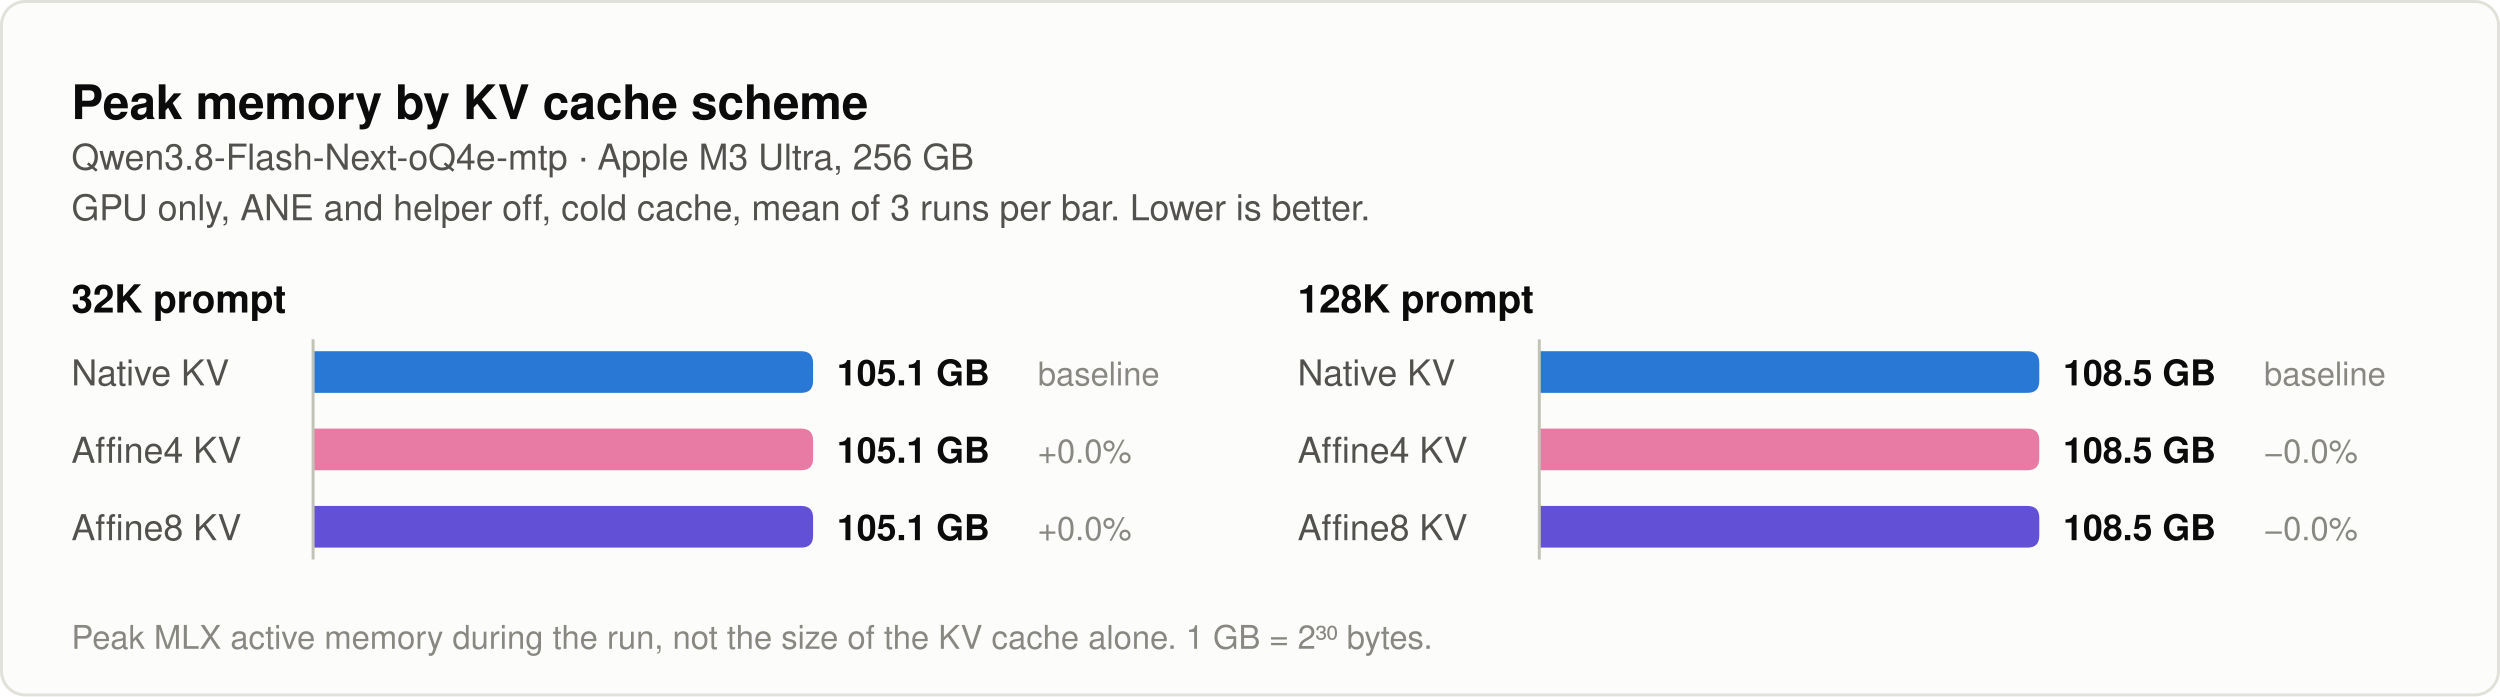
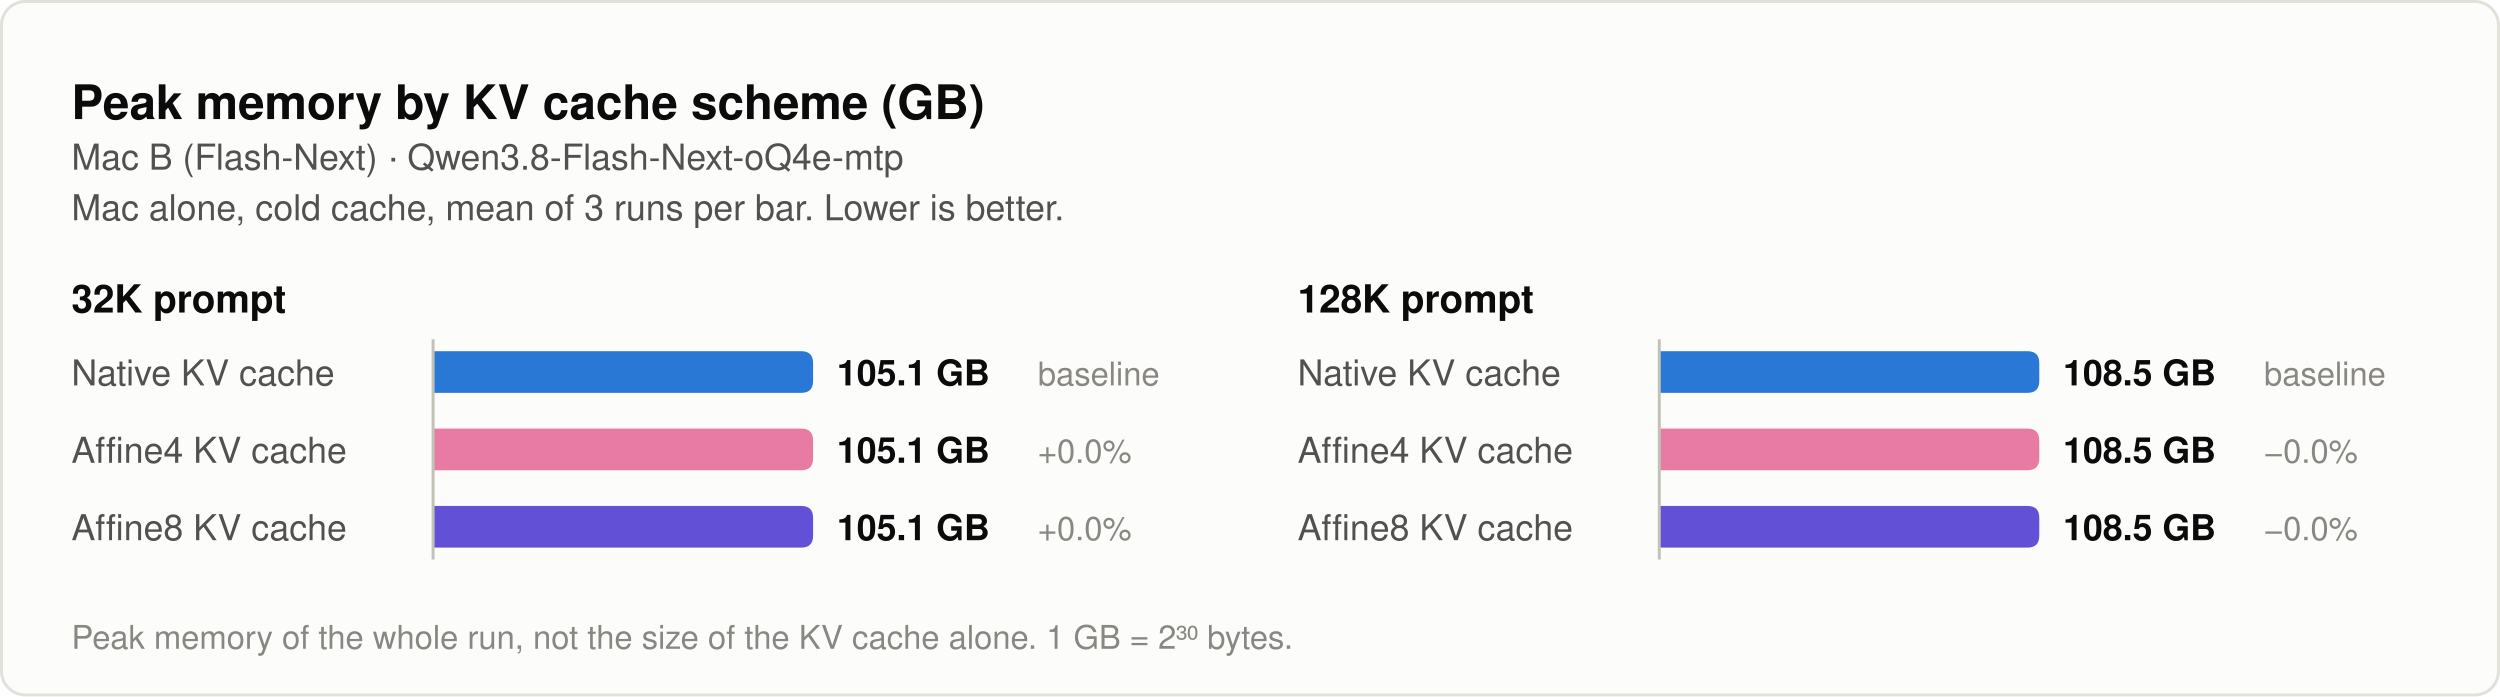
- <svg xmlns="http://www.w3.org/2000/svg" width="840" height="234" viewBox="0 0 840 234" role="img" aria-label="Peak memory by KV cache scheme Qwen3.8-Flash-Next-oQ4e-mtp · Apple M3 Ultra, 256 GB GPU only, ANE and helper off, cold cache, mean of 3 runs per bar. Lower is better." font-family="system-ui, -apple-system, 'Segoe UI', Helvetica, Arial, sans-serif">
+ <svg xmlns="http://www.w3.org/2000/svg" width="840" height="234" viewBox="0 0 840 234" role="img" aria-label="Peak memory by KV cache scheme (GB) Mac B (Flash-Next) · Qwen3.8-Flash-Next-oQ4e-mtp Mac alone, cold cache, mean of 3 runs per bar. Lower is better." font-family="system-ui, -apple-system, 'Segoe UI', Helvetica, Arial, sans-serif">
  <rect x="0.5" y="0.5" width="839" height="233" fill="#fcfcfb" rx="8" stroke="#e1e0d9" stroke-width="1" />
-   <text x="24" y="40" font-size="16" fill="#0b0b0b" font-weight="600">Peak memory by KV cache scheme</text>
-   <text x="24" y="57" font-size="12" fill="#52514e">Qwen3.8-Flash-Next-oQ4e-mtp · Apple M3 Ultra, 256 GB</text>
-   <text x="24" y="74" font-size="12" fill="#52514e">GPU only, ANE and helper off, cold cache, mean of 3 runs per bar. Lower is better.</text>
+   <text x="24" y="40" font-size="16" fill="#0b0b0b" font-weight="600">Peak memory by KV cache scheme (GB)</text>
+   <text x="24" y="57" font-size="12" fill="#52514e">Mac B (Flash-Next) · Qwen3.8-Flash-Next-oQ4e-mtp</text>
+   <text x="24" y="74" font-size="12" fill="#52514e">Mac alone, cold cache, mean of 3 runs per bar. Lower is better.</text>
  <text x="24" y="105" font-size="13" fill="#0b0b0b" font-weight="600">32K prompt</text>
-   <text x="24" y="129.5" font-size="12" fill="#52514e">Native KV</text>
-   <path d="M105.2,118 H269.19 Q273.19,118 273.19,122 V128 Q273.19,132 269.19,132 H105.2 Z" fill="#2a78d6" />
-   <text x="281.19" y="129.5" font-size="12" fill="#0b0b0b" font-weight="600">105.1 GB</text>
-   <text x="348.71" y="129.5" font-size="11" fill="#898781">baseline</text>
-   <text x="24" y="155.5" font-size="12" fill="#52514e">Affine4 KV</text>
-   <path d="M105.2,144 H269.2 Q273.2,144 273.2,148 V154 Q273.2,158 269.2,158 H105.2 Z" fill="#e87ba4" />
+   <text x="24" y="129.5" font-size="12" fill="#52514e">Native KV cache</text>
+   <path d="M145.52,118 H269.2 Q273.2,118 273.2,122 V128 Q273.2,132 269.2,132 H145.52 Z" fill="#2a78d6" />
+   <text x="281.2" y="129.5" font-size="12" fill="#0b0b0b" font-weight="600">105.1 GB</text>
+   <text x="348.72" y="129.5" font-size="11" fill="#898781">baseline</text>
+   <text x="24" y="155.5" font-size="12" fill="#52514e">Affine4 KV cache</text>
+   <path d="M145.52,144 H269.2 Q273.2,144 273.2,148 V154 Q273.2,158 269.2,158 H145.52 Z" fill="#e87ba4" />
  <text x="281.2" y="155.5" font-size="12" fill="#0b0b0b" font-weight="600">105.1 GB</text>
  <text x="348.72" y="155.5" font-size="11" fill="#898781">+0.0%</text>
-   <text x="24" y="181.5" font-size="12" fill="#52514e">Affine8 KV</text>
-   <path d="M105.2,170 H269.2 Q273.2,170 273.2,174 V180 Q273.2,184 269.2,184 H105.2 Z" fill="#6250d6" />
+   <text x="24" y="181.5" font-size="12" fill="#52514e">Affine8 KV cache</text>
+   <path d="M145.52,170 H269.2 Q273.2,170 273.2,174 V180 Q273.2,184 269.2,184 H145.52 Z" fill="#6250d6" />
  <text x="281.2" y="181.5" font-size="12" fill="#0b0b0b" font-weight="600">105.1 GB</text>
  <text x="348.72" y="181.5" font-size="11" fill="#898781">+0.0%</text>
-   <line x1="105.2" y1="114" x2="105.2" y2="188" stroke="#c3c2b7" stroke-width="1" />
+   <line x1="145.52" y1="114" x2="145.52" y2="188" stroke="#c3c2b7" stroke-width="1" />
  <text x="436" y="105" font-size="13" fill="#0b0b0b" font-weight="600">128K prompt</text>
-   <text x="436" y="129.5" font-size="12" fill="#52514e">Native KV</text>
-   <path d="M517.2,118 H681.2 Q685.2,118 685.2,122 V128 Q685.2,132 681.2,132 H517.2 Z" fill="#2a78d6" />
+   <text x="436" y="129.5" font-size="12" fill="#52514e">Native KV cache</text>
+   <path d="M557.52,118 H681.2 Q685.2,118 685.2,122 V128 Q685.2,132 681.2,132 H557.52 Z" fill="#2a78d6" />
  <text x="693.2" y="129.5" font-size="12" fill="#0b0b0b" font-weight="600">108.5 GB</text>
  <text x="760.72" y="129.5" font-size="11" fill="#898781">baseline</text>
-   <text x="436" y="155.5" font-size="12" fill="#52514e">Affine4 KV</text>
-   <path d="M517.2,144 H681.2 Q685.2,144 685.2,148 V154 Q685.2,158 681.2,158 H517.2 Z" fill="#e87ba4" />
+   <text x="436" y="155.5" font-size="12" fill="#52514e">Affine4 KV cache</text>
+   <path d="M557.52,144 H681.2 Q685.2,144 685.2,148 V154 Q685.2,158 681.2,158 H557.52 Z" fill="#e87ba4" />
  <text x="693.2" y="155.5" font-size="12" fill="#0b0b0b" font-weight="600">108.5 GB</text>
  <text x="760.72" y="155.5" font-size="11" fill="#898781">−0.0%</text>
-   <text x="436" y="181.5" font-size="12" fill="#52514e">Affine8 KV</text>
-   <path d="M517.2,170 H681.2 Q685.2,170 685.2,174 V180 Q685.2,184 681.2,184 H517.2 Z" fill="#6250d6" />
+   <text x="436" y="181.5" font-size="12" fill="#52514e">Affine8 KV cache</text>
+   <path d="M557.52,170 H681.2 Q685.2,170 685.2,174 V180 Q685.2,184 681.2,184 H557.52 Z" fill="#6250d6" />
  <text x="693.2" y="181.5" font-size="12" fill="#0b0b0b" font-weight="600">108.5 GB</text>
  <text x="760.72" y="181.5" font-size="11" fill="#898781">−0.0%</text>
-   <line x1="517.2" y1="114" x2="517.2" y2="188" stroke="#c3c2b7" stroke-width="1" />
-   <text x="24" y="218" font-size="11" fill="#898781">Peak MLX active memory during the run, not the size of the KV cache alone. 1 GB = 2³⁰ bytes.</text>
+   <line x1="557.52" y1="114" x2="557.52" y2="188" stroke="#c3c2b7" stroke-width="1" />
+   <text x="24" y="218" font-size="11" fill="#898781">Peak memory of the whole run, not the size of the KV cache alone. 1 GB = 2³⁰ bytes.</text>
</svg>
